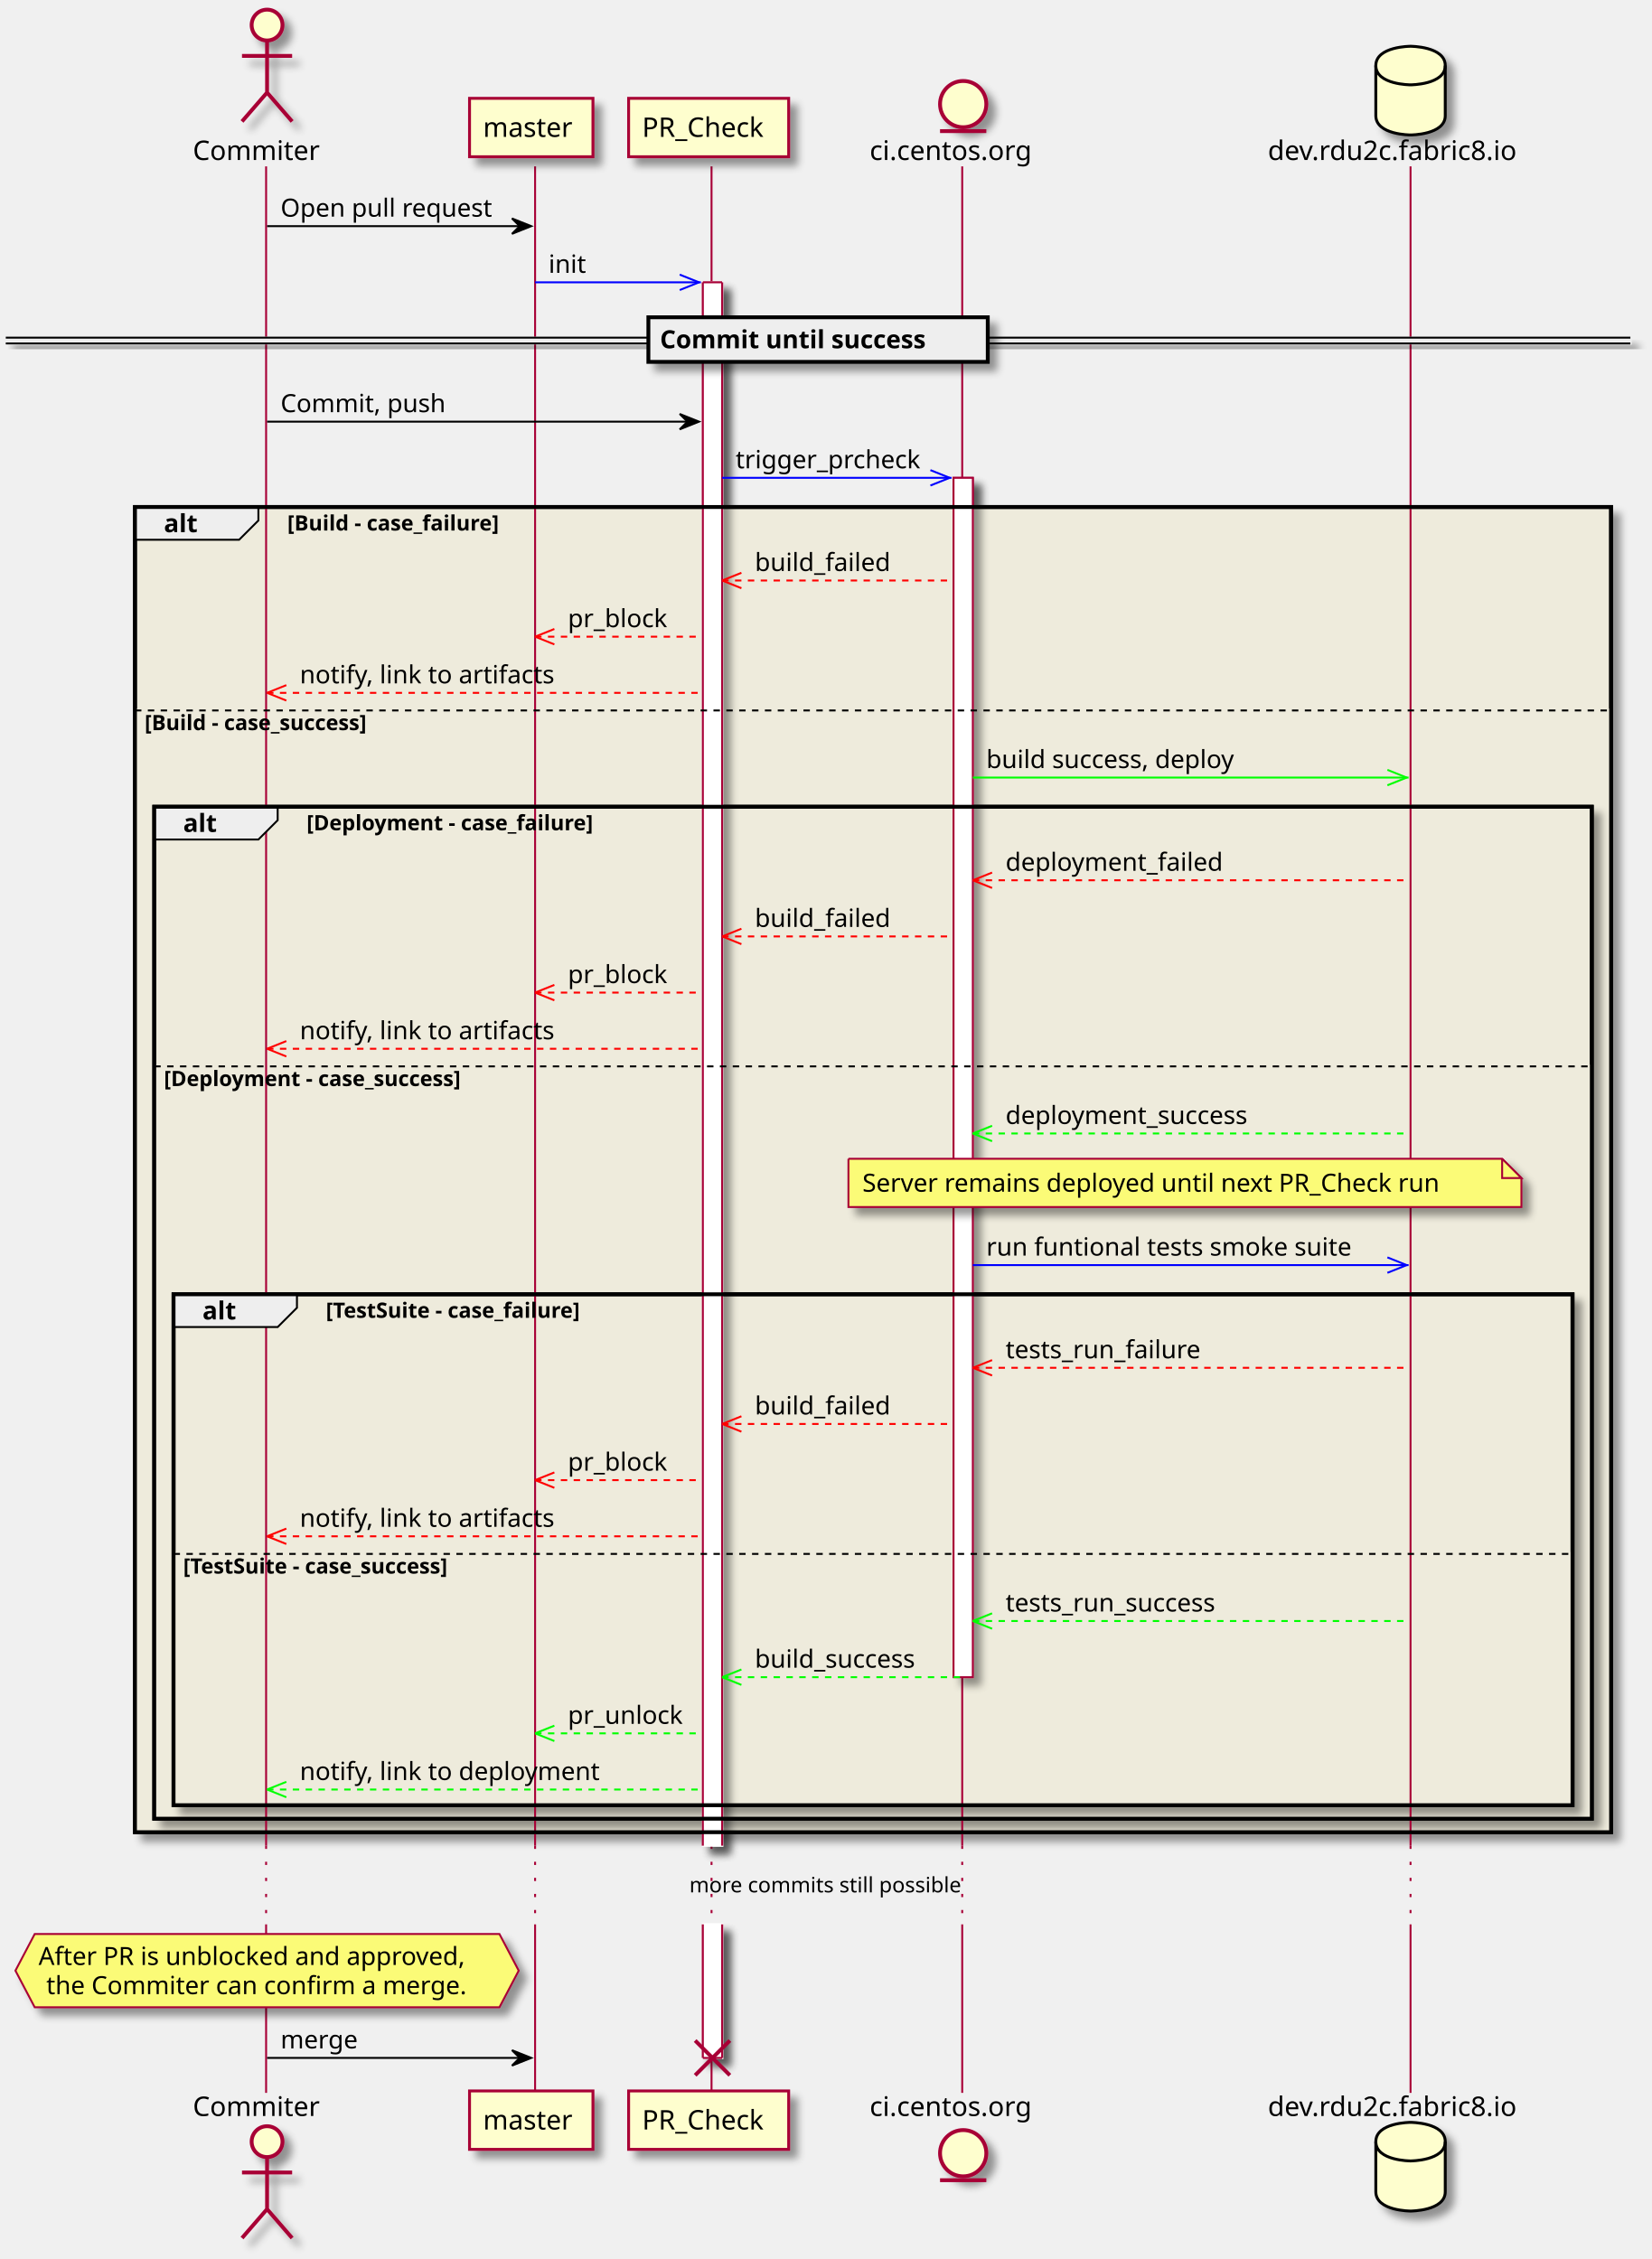
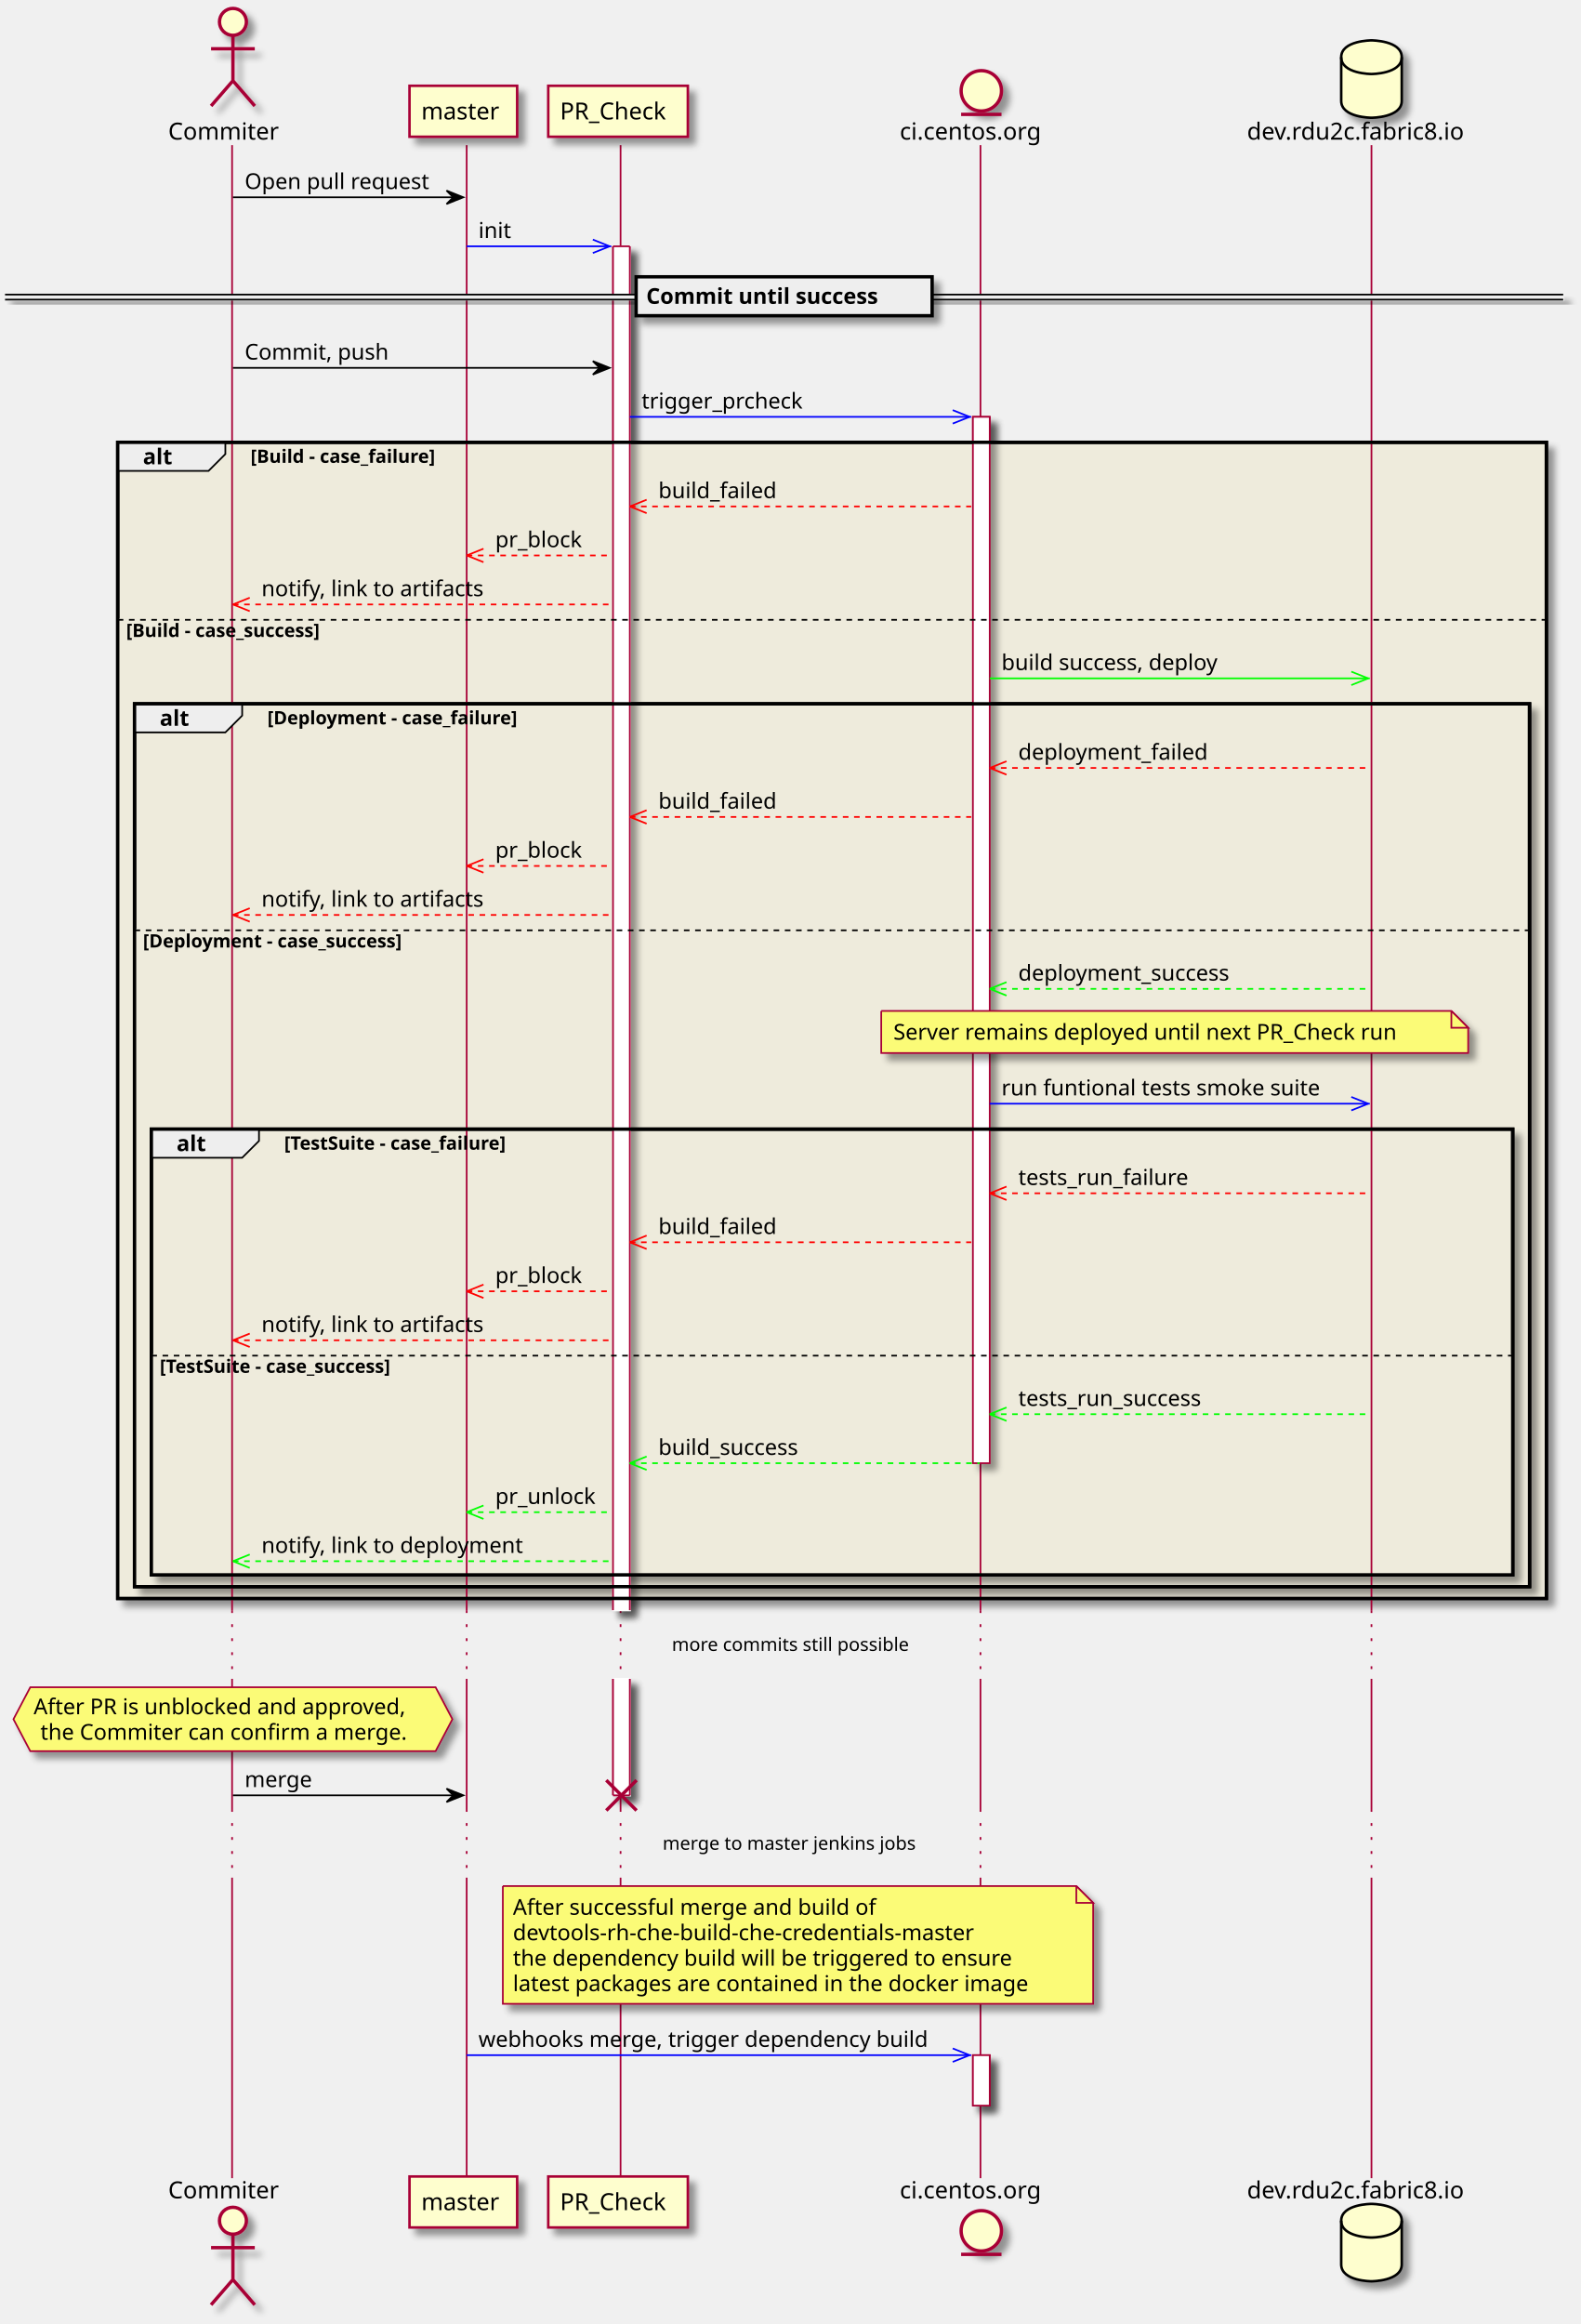
- <svg xmlns="http://www.w3.org/2000/svg" contentScriptType="application/ecmascript" contentStyleType="text/css" height="703.2px" preserveAspectRatio="none" style="width:514px;height:703px;background:#EEEBDC;" version="1.1" viewBox="0 0 514 703" width="514.2px" zoomAndPan="magnify">
+ <svg xmlns="http://www.w3.org/2000/svg" contentScriptType="application/ecmascript" contentStyleType="text/css" height="829.2px" preserveAspectRatio="none" style="width:564px;height:829px;background:#EEEBDC;" version="1.1" viewBox="0 0 564 829" width="564.6px" zoomAndPan="magnify">
  <defs>
-     <filter height="300%" id="f13erapu8psu7x" width="300%" x="-1" y="-1">
+     <filter height="300%" id="fj09nia9ixxdw" width="300%" x="-1" y="-1">
      <feGaussianBlur result="blurOut" stdDeviation="1.2" />
      <feColorMatrix in="blurOut" result="blurOut2" type="matrix" values="0 0 0 0 0 0 0 0 0 0 0 0 0 0 0 0 0 0 .4 0" />
      <feOffset dx="2.4" dy="2.4" in="blurOut2" result="blurOut3" />
      <feBlend in="SourceGraphic" in2="blurOut3" mode="normal" />
    </filter>
  </defs>
  <g>
-     <rect fill="#FFFFFF" filter="url(#f13erapu8psu7x)" height="486.52" style="stroke: #FFFFFF; stroke-width: 0.6;" width="6" x="218.7" y="87.858" />
+     <rect fill="#FFFFFF" filter="url(#fj09nia9ixxdw)" height="486.52" style="stroke: #FFFFFF; stroke-width: 0.6;" width="6" x="218.7" y="87.858" />
    <line style="stroke: #A80036; stroke-width: 0.6;" x1="218.7" x2="218.7" y1="87.858" y2="574.378" />
    <line style="stroke: #A80036; stroke-width: 0.6;" x1="224.7" x2="224.7" y1="87.858" y2="574.378" />
    <line style="stroke: #A80036; stroke-width: 0.6;" x1="218.7" x2="224.7" y1="87.858" y2="87.858" />
-     <rect fill="#FFFFFF" filter="url(#f13erapu8psu7x)" height="41.559" style="stroke: #FFFFFF; stroke-width: 0.6;" width="6" x="218.7" y="598.861" />
+     <rect fill="#FFFFFF" filter="url(#fj09nia9ixxdw)" height="41.559" style="stroke: #FFFFFF; stroke-width: 0.6;" width="6" x="218.7" y="598.861" />
    <line style="stroke: #A80036; stroke-width: 0.6;" x1="218.7" x2="218.7" y1="598.861" y2="640.42" />
    <line style="stroke: #A80036; stroke-width: 0.6;" x1="224.7" x2="224.7" y1="598.861" y2="640.42" />
    <line style="stroke: #A80036; stroke-width: 0.6;" x1="218.7" x2="224.7" y1="640.42" y2="640.42" />
-     <rect fill="#FFFFFF" filter="url(#f13erapu8psu7x)" height="373.242" style="stroke: #A80036; stroke-width: 0.6;" width="6" x="296.7" y="148.697" />
-     <rect fill="#EEEBDC" filter="url(#f13erapu8psu7x)" height="412.402" style="stroke: #000000; stroke-width: 1.2;" width="459.3" x="42" y="157.777" />
-     <rect fill="#EEEBDC" height="349.683" style="stroke: none; stroke-width: 0.6;" width="459.3" x="42" y="220.495" />
-     <rect fill="#EEEBDC" filter="url(#f13erapu8psu7x)" height="314.92" style="stroke: #000000; stroke-width: 1.2;" width="447.3" x="48" y="251.058" />
-     <rect fill="#EEEBDC" height="234.722" style="stroke: none; stroke-width: 0.6;" width="447.3" x="48" y="331.256" />
-     <rect fill="#EEEBDC" filter="url(#f13erapu8psu7x)" height="159" style="stroke: #000000; stroke-width: 1.2;" width="435.3" x="54" y="402.778" />
-     <rect fill="#EEEBDC" height="78.802" style="stroke: none; stroke-width: 0.6;" width="435.3" x="54" y="482.977" />
+     <rect fill="#FFFFFF" filter="url(#fj09nia9ixxdw)" height="373.242" style="stroke: #A80036; stroke-width: 0.6;" width="6" x="347.1" y="148.697" />
+     <rect fill="#FFFFFF" filter="url(#fj09nia9ixxdw)" height="18" style="stroke: #A80036; stroke-width: 0.6;" width="6" x="347.1" y="733.102" />
+     <rect fill="#EEEBDC" filter="url(#fj09nia9ixxdw)" height="412.402" style="stroke: #000000; stroke-width: 1.2;" width="509.7" x="42" y="157.777" />
+     <rect fill="#EEEBDC" height="349.683" style="stroke: none; stroke-width: 0.6;" width="509.7" x="42" y="220.495" />
+     <rect fill="#EEEBDC" filter="url(#fj09nia9ixxdw)" height="314.92" style="stroke: #000000; stroke-width: 1.2;" width="497.7" x="48" y="251.058" />
+     <rect fill="#EEEBDC" height="234.722" style="stroke: none; stroke-width: 0.6;" width="497.7" x="48" y="331.256" />
+     <rect fill="#EEEBDC" filter="url(#fj09nia9ixxdw)" height="159" style="stroke: #000000; stroke-width: 1.2;" width="485.7" x="54" y="402.778" />
+     <rect fill="#EEEBDC" height="78.802" style="stroke: none; stroke-width: 0.6;" width="485.7" x="54" y="482.977" />
    <line style="stroke: #A80036; stroke-width: 0.6;" x1="82.8" x2="82.8" y1="51.778" y2="574.378" />
    <line style="stroke: #A80036; stroke-width: 0.6; stroke-dasharray: 1.0,4.0;" x1="82.8" x2="82.8" y1="574.378" y2="598.861" />
-     <line style="stroke: #A80036; stroke-width: 0.6;" x1="82.8" x2="82.8" y1="598.861" y2="651.3" />
+     <line style="stroke: #A80036; stroke-width: 0.6;" x1="82.8" x2="82.8" y1="598.861" y2="645.3" />
+     <line style="stroke: #A80036; stroke-width: 0.6; stroke-dasharray: 1.0,4.0;" x1="82.8" x2="82.8" y1="645.3" y2="669.783" />
+     <line style="stroke: #A80036; stroke-width: 0.6;" x1="82.8" x2="82.8" y1="669.783" y2="776.981" />
    <line style="stroke: #A80036; stroke-width: 0.6;" x1="166.5" x2="166.5" y1="51.778" y2="574.378" />
    <line style="stroke: #A80036; stroke-width: 0.6; stroke-dasharray: 1.0,4.0;" x1="166.5" x2="166.5" y1="574.378" y2="598.861" />
-     <line style="stroke: #A80036; stroke-width: 0.6;" x1="166.5" x2="166.5" y1="598.861" y2="651.3" />
+     <line style="stroke: #A80036; stroke-width: 0.6;" x1="166.5" x2="166.5" y1="598.861" y2="645.3" />
+     <line style="stroke: #A80036; stroke-width: 0.6; stroke-dasharray: 1.0,4.0;" x1="166.5" x2="166.5" y1="645.3" y2="669.783" />
+     <line style="stroke: #A80036; stroke-width: 0.6;" x1="166.5" x2="166.5" y1="669.783" y2="776.981" />
    <line style="stroke: #A80036; stroke-width: 0.6;" x1="221.4" x2="221.4" y1="51.778" y2="574.378" />
    <line style="stroke: #A80036; stroke-width: 0.6; stroke-dasharray: 1.0,4.0;" x1="221.4" x2="221.4" y1="574.378" y2="598.861" />
-     <line style="stroke: #A80036; stroke-width: 0.6;" x1="221.4" x2="221.4" y1="598.861" y2="651.3" />
-     <line style="stroke: #A80036; stroke-width: 0.6;" x1="299.4" x2="299.4" y1="51.778" y2="574.378" />
-     <line style="stroke: #A80036; stroke-width: 0.6; stroke-dasharray: 1.0,4.0;" x1="299.4" x2="299.4" y1="574.378" y2="598.861" />
-     <line style="stroke: #A80036; stroke-width: 0.6;" x1="299.4" x2="299.4" y1="598.861" y2="651.3" />
-     <line style="stroke: #A80036; stroke-width: 0.6;" x1="438.9" x2="438.9" y1="51.778" y2="574.378" />
-     <line style="stroke: #A80036; stroke-width: 0.6; stroke-dasharray: 1.0,4.0;" x1="438.9" x2="438.9" y1="574.378" y2="598.861" />
-     <line style="stroke: #A80036; stroke-width: 0.6;" x1="438.9" x2="438.9" y1="598.861" y2="651.3" />
+     <line style="stroke: #A80036; stroke-width: 0.6;" x1="221.4" x2="221.4" y1="598.861" y2="645.3" />
+     <line style="stroke: #A80036; stroke-width: 0.6; stroke-dasharray: 1.0,4.0;" x1="221.4" x2="221.4" y1="645.3" y2="669.783" />
+     <line style="stroke: #A80036; stroke-width: 0.6;" x1="221.4" x2="221.4" y1="669.783" y2="776.981" />
+     <line style="stroke: #A80036; stroke-width: 0.6;" x1="349.8" x2="349.8" y1="51.778" y2="574.378" />
+     <line style="stroke: #A80036; stroke-width: 0.6; stroke-dasharray: 1.0,4.0;" x1="349.8" x2="349.8" y1="574.378" y2="598.861" />
+     <line style="stroke: #A80036; stroke-width: 0.6;" x1="349.8" x2="349.8" y1="598.861" y2="645.3" />
+     <line style="stroke: #A80036; stroke-width: 0.6; stroke-dasharray: 1.0,4.0;" x1="349.8" x2="349.8" y1="645.3" y2="669.783" />
+     <line style="stroke: #A80036; stroke-width: 0.6;" x1="349.8" x2="349.8" y1="669.783" y2="776.981" />
+     <line style="stroke: #A80036; stroke-width: 0.6;" x1="489.3" x2="489.3" y1="51.778" y2="574.378" />
+     <line style="stroke: #A80036; stroke-width: 0.6; stroke-dasharray: 1.0,4.0;" x1="489.3" x2="489.3" y1="574.378" y2="598.861" />
+     <line style="stroke: #A80036; stroke-width: 0.6;" x1="489.3" x2="489.3" y1="598.861" y2="645.3" />
+     <line style="stroke: #A80036; stroke-width: 0.6; stroke-dasharray: 1.0,4.0;" x1="489.3" x2="489.3" y1="645.3" y2="669.783" />
+     <line style="stroke: #A80036; stroke-width: 0.6;" x1="489.3" x2="489.3" y1="669.783" y2="776.981" />
    <text fill="#000000" font-family="sans-serif" font-size="8.4" lengthAdjust="spacingAndGlyphs" textLength="42.6" x="60" y="49.797">Commiter</text>
-     <ellipse cx="83.1" cy="7.8" fill="#FEFECE" filter="url(#f13erapu8psu7x)" rx="4.8" ry="4.8" style="stroke: #A80036; stroke-width: 1.2;" />
-     <path d="M83.1,12.6 L83.1,28.8 M75.3,17.4 L90.9,17.4 M83.1,28.8 L75.3,37.8 M83.1,28.8 L90.9,37.8 " fill="none" filter="url(#f13erapu8psu7x)" style="stroke: #A80036; stroke-width: 1.2;" />
-     <text fill="#000000" font-family="sans-serif" font-size="8.4" lengthAdjust="spacingAndGlyphs" textLength="42.6" x="60" y="658.497">Commiter</text>
-     <ellipse cx="83.1" cy="666.478" fill="#FEFECE" filter="url(#f13erapu8psu7x)" rx="4.8" ry="4.8" style="stroke: #A80036; stroke-width: 1.2;" />
-     <path d="M83.1,671.278 L83.1,687.478 M75.3,676.078 L90.9,676.078 M83.1,687.478 L75.3,696.478 M83.1,687.478 L90.9,696.478 " fill="none" filter="url(#f13erapu8psu7x)" style="stroke: #A80036; stroke-width: 1.2;" />
-     <rect fill="#FEFECE" filter="url(#f13erapu8psu7x)" height="18.178" style="stroke: #A80036; stroke-width: 0.9;" width="38.4" x="146.1" y="30.6" />
+     <ellipse cx="83.1" cy="7.8" fill="#FEFECE" filter="url(#fj09nia9ixxdw)" rx="4.8" ry="4.8" style="stroke: #A80036; stroke-width: 1.2;" />
+     <path d="M83.1,12.6 L83.1,28.8 M75.3,17.4 L90.9,17.4 M83.1,28.8 L75.3,37.8 M83.1,28.8 L90.9,37.8 " fill="none" filter="url(#fj09nia9ixxdw)" style="stroke: #A80036; stroke-width: 1.2;" />
+     <text fill="#000000" font-family="sans-serif" font-size="8.4" lengthAdjust="spacingAndGlyphs" textLength="42.6" x="60" y="784.178">Commiter</text>
+     <ellipse cx="83.1" cy="792.159" fill="#FEFECE" filter="url(#fj09nia9ixxdw)" rx="4.8" ry="4.8" style="stroke: #A80036; stroke-width: 1.2;" />
+     <path d="M83.1,796.959 L83.1,813.159 M75.3,801.759 L90.9,801.759 M83.1,813.159 L75.3,822.159 M83.1,813.159 L90.9,822.159 " fill="none" filter="url(#fj09nia9ixxdw)" style="stroke: #A80036; stroke-width: 1.2;" />
+     <rect fill="#FEFECE" filter="url(#fj09nia9ixxdw)" height="18.178" style="stroke: #A80036; stroke-width: 0.9;" width="38.4" x="146.1" y="30.6" />
    <text fill="#000000" font-family="sans-serif" font-size="8.4" lengthAdjust="spacingAndGlyphs" textLength="30" x="150.3" y="42.597">master</text>
-     <rect fill="#FEFECE" filter="url(#f13erapu8psu7x)" height="18.178" style="stroke: #A80036; stroke-width: 0.9;" width="38.4" x="146.1" y="650.7" />
-     <text fill="#000000" font-family="sans-serif" font-size="8.4" lengthAdjust="spacingAndGlyphs" textLength="30" x="150.3" y="662.697">master</text>
-     <rect fill="#FEFECE" filter="url(#f13erapu8psu7x)" height="18.178" style="stroke: #A80036; stroke-width: 0.9;" width="49.8" x="195.6" y="30.6" />
+     <rect fill="#FEFECE" filter="url(#fj09nia9ixxdw)" height="18.178" style="stroke: #A80036; stroke-width: 0.9;" width="38.4" x="146.1" y="776.381" />
+     <text fill="#000000" font-family="sans-serif" font-size="8.4" lengthAdjust="spacingAndGlyphs" textLength="30" x="150.3" y="788.378">master</text>
+     <rect fill="#FEFECE" filter="url(#fj09nia9ixxdw)" height="18.178" style="stroke: #A80036; stroke-width: 0.9;" width="49.8" x="195.6" y="30.6" />
    <text fill="#000000" font-family="sans-serif" font-size="8.4" lengthAdjust="spacingAndGlyphs" textLength="41.4" x="199.8" y="42.597">PR_Check</text>
-     <rect fill="#FEFECE" filter="url(#f13erapu8psu7x)" height="18.178" style="stroke: #A80036; stroke-width: 0.9;" width="49.8" x="195.6" y="650.7" />
-     <text fill="#000000" font-family="sans-serif" font-size="8.4" lengthAdjust="spacingAndGlyphs" textLength="41.4" x="199.8" y="662.697">PR_Check</text>
-     <text fill="#000000" font-family="sans-serif" font-size="8.4" lengthAdjust="spacingAndGlyphs" textLength="54.6" x="270.6" y="49.797">ci.centos.org</text>
-     <ellipse cx="299.7" cy="32.4" fill="#FEFECE" filter="url(#f13erapu8psu7x)" rx="7.2" ry="7.2" style="stroke: #A80036; stroke-width: 1.2;" />
-     <line style="stroke: #A80036; stroke-width: 1.2;" x1="292.5" x2="306.9" y1="40.8" y2="40.8" />
-     <text fill="#000000" font-family="sans-serif" font-size="8.4" lengthAdjust="spacingAndGlyphs" textLength="54.6" x="270.6" y="658.497">ci.centos.org</text>
-     <ellipse cx="299.7" cy="670.078" fill="#FEFECE" filter="url(#f13erapu8psu7x)" rx="7.2" ry="7.2" style="stroke: #A80036; stroke-width: 1.2;" />
-     <line style="stroke: #A80036; stroke-width: 1.2;" x1="292.5" x2="306.9" y1="678.478" y2="678.478" />
-     <text fill="#000000" font-family="sans-serif" font-size="8.4" lengthAdjust="spacingAndGlyphs" textLength="85.2" x="394.5" y="49.797">dev.rdu2c.fabric8.io</text>
-     <path d="M428.1,20.4 C428.1,14.4 438.9,14.4 438.9,14.4 C438.9,14.4 449.7,14.4 449.7,20.4 L449.7,36 C449.7,42 438.9,42 438.9,42 C438.9,42 428.1,42 428.1,36 L428.1,20.4 " fill="#FEFECE" filter="url(#f13erapu8psu7x)" style="stroke: #000000; stroke-width: 0.9;" />
-     <path d="M428.1,20.4 C428.1,26.4 438.9,26.4 438.9,26.4 C438.9,26.4 449.7,26.4 449.7,20.4 " fill="none" style="stroke: #000000; stroke-width: 0.9;" />
-     <text fill="#000000" font-family="sans-serif" font-size="8.4" lengthAdjust="spacingAndGlyphs" textLength="85.2" x="394.5" y="658.497">dev.rdu2c.fabric8.io</text>
-     <path d="M428.1,666.478 C428.1,660.478 438.9,660.478 438.9,660.478 C438.9,660.478 449.7,660.478 449.7,666.478 L449.7,682.078 C449.7,688.078 438.9,688.078 438.9,688.078 C438.9,688.078 428.1,688.078 428.1,682.078 L428.1,666.478 " fill="#FEFECE" filter="url(#f13erapu8psu7x)" style="stroke: #000000; stroke-width: 0.9;" />
-     <path d="M428.1,666.478 C428.1,672.478 438.9,672.478 438.9,672.478 C438.9,672.478 449.7,672.478 449.7,666.478 " fill="none" style="stroke: #000000; stroke-width: 0.9;" />
-     <rect fill="#FFFFFF" filter="url(#f13erapu8psu7x)" height="486.52" style="stroke: #FFFFFF; stroke-width: 0.6;" width="6" x="218.7" y="87.858" />
+     <rect fill="#FEFECE" filter="url(#fj09nia9ixxdw)" height="18.178" style="stroke: #A80036; stroke-width: 0.9;" width="49.8" x="195.6" y="776.381" />
+     <text fill="#000000" font-family="sans-serif" font-size="8.4" lengthAdjust="spacingAndGlyphs" textLength="41.4" x="199.8" y="788.378">PR_Check</text>
+     <text fill="#000000" font-family="sans-serif" font-size="8.4" lengthAdjust="spacingAndGlyphs" textLength="54.6" x="321" y="49.797">ci.centos.org</text>
+     <ellipse cx="350.1" cy="32.4" fill="#FEFECE" filter="url(#fj09nia9ixxdw)" rx="7.2" ry="7.2" style="stroke: #A80036; stroke-width: 1.2;" />
+     <line style="stroke: #A80036; stroke-width: 1.2;" x1="342.9" x2="357.3" y1="40.8" y2="40.8" />
+     <text fill="#000000" font-family="sans-serif" font-size="8.4" lengthAdjust="spacingAndGlyphs" textLength="54.6" x="321" y="784.178">ci.centos.org</text>
+     <ellipse cx="350.1" cy="795.759" fill="#FEFECE" filter="url(#fj09nia9ixxdw)" rx="7.2" ry="7.2" style="stroke: #A80036; stroke-width: 1.2;" />
+     <line style="stroke: #A80036; stroke-width: 1.2;" x1="342.9" x2="357.3" y1="804.159" y2="804.159" />
+     <text fill="#000000" font-family="sans-serif" font-size="8.4" lengthAdjust="spacingAndGlyphs" textLength="85.2" x="444.9" y="49.797">dev.rdu2c.fabric8.io</text>
+     <path d="M478.5,20.4 C478.5,14.4 489.3,14.4 489.3,14.4 C489.3,14.4 500.1,14.4 500.1,20.4 L500.1,36 C500.1,42 489.3,42 489.3,42 C489.3,42 478.5,42 478.5,36 L478.5,20.4 " fill="#FEFECE" filter="url(#fj09nia9ixxdw)" style="stroke: #000000; stroke-width: 0.9;" />
+     <path d="M478.5,20.4 C478.5,26.4 489.3,26.4 489.3,26.4 C489.3,26.4 500.1,26.4 500.1,20.4 " fill="none" style="stroke: #000000; stroke-width: 0.9;" />
+     <text fill="#000000" font-family="sans-serif" font-size="8.4" lengthAdjust="spacingAndGlyphs" textLength="85.2" x="444.9" y="784.178">dev.rdu2c.fabric8.io</text>
+     <path d="M478.5,792.159 C478.5,786.159 489.3,786.159 489.3,786.159 C489.3,786.159 500.1,786.159 500.1,792.159 L500.1,807.759 C500.1,813.759 489.3,813.759 489.3,813.759 C489.3,813.759 478.5,813.759 478.5,807.759 L478.5,792.159 " fill="#FEFECE" filter="url(#fj09nia9ixxdw)" style="stroke: #000000; stroke-width: 0.9;" />
+     <path d="M478.5,792.159 C478.5,798.159 489.3,798.159 489.3,798.159 C489.3,798.159 500.1,798.159 500.1,792.159 " fill="none" style="stroke: #000000; stroke-width: 0.9;" />
+     <rect fill="#FFFFFF" filter="url(#fj09nia9ixxdw)" height="486.52" style="stroke: #FFFFFF; stroke-width: 0.6;" width="6" x="218.7" y="87.858" />
    <line style="stroke: #A80036; stroke-width: 0.6;" x1="218.7" x2="218.7" y1="87.858" y2="574.378" />
    <line style="stroke: #A80036; stroke-width: 0.6;" x1="224.7" x2="224.7" y1="87.858" y2="574.378" />
    <line style="stroke: #A80036; stroke-width: 0.6;" x1="218.7" x2="224.7" y1="87.858" y2="87.858" />
-     <rect fill="#FFFFFF" filter="url(#f13erapu8psu7x)" height="41.559" style="stroke: #FFFFFF; stroke-width: 0.6;" width="6" x="218.7" y="598.861" />
+     <rect fill="#FFFFFF" filter="url(#fj09nia9ixxdw)" height="41.559" style="stroke: #FFFFFF; stroke-width: 0.6;" width="6" x="218.7" y="598.861" />
    <line style="stroke: #A80036; stroke-width: 0.6;" x1="218.7" x2="218.7" y1="598.861" y2="640.42" />
    <line style="stroke: #A80036; stroke-width: 0.6;" x1="224.7" x2="224.7" y1="598.861" y2="640.42" />
    <line style="stroke: #A80036; stroke-width: 0.6;" x1="218.7" x2="224.7" y1="640.42" y2="640.42" />
-     <rect fill="#FFFFFF" filter="url(#f13erapu8psu7x)" height="373.242" style="stroke: #A80036; stroke-width: 0.6;" width="6" x="296.7" y="148.697" />
+     <rect fill="#FFFFFF" filter="url(#fj09nia9ixxdw)" height="373.242" style="stroke: #A80036; stroke-width: 0.6;" width="6" x="347.1" y="148.697" />
+     <rect fill="#FFFFFF" filter="url(#fj09nia9ixxdw)" height="18" style="stroke: #A80036; stroke-width: 0.6;" width="6" x="347.1" y="733.102" />
    <polygon fill="#000000" points="159.3,67.978,165.3,70.378,159.3,72.778,161.7,70.378" style="stroke: #000000; stroke-width: 0.6;" />
    <line style="stroke: #000000; stroke-width: 0.6;" x1="83.1" x2="162.9" y1="70.378" y2="70.378" />
    <text fill="#000000" font-family="sans-serif" font-size="7.8" lengthAdjust="spacingAndGlyphs" textLength="69" x="87.3" y="67.418">Open pull request</text>
    <line style="stroke: #0000FF; stroke-width: 0.6;" x1="217.5" x2="211.5" y1="87.858" y2="85.458" />
    <line style="stroke: #0000FF; stroke-width: 0.6;" x1="217.5" x2="211.5" y1="87.858" y2="90.258" />
    <line style="stroke: #0000FF; stroke-width: 0.6;" x1="166.5" x2="218.1" y1="87.858" y2="87.858" />
    <text fill="#000000" font-family="sans-serif" font-size="7.8" lengthAdjust="spacingAndGlyphs" textLength="12.6" x="170.7" y="84.898">init</text>
-     <rect fill="#EEEEEE" filter="url(#f13erapu8psu7x)" height="1.8" style="stroke: #EEEEEE; stroke-width: 0.6;" width="505.5" x="1.8" y="105.077" />
-     <line style="stroke: #000000; stroke-width: 0.6;" x1="1.8" x2="507.3" y1="105.077" y2="105.077" />
-     <line style="stroke: #000000; stroke-width: 0.6;" x1="1.8" x2="507.3" y1="106.877" y2="106.877" />
-     <rect fill="#EEEEEE" filter="url(#f13erapu8psu7x)" height="13.88" style="stroke: #000000; stroke-width: 1.2;" width="105.6" x="201.75" y="98.737" />
-     <text fill="#000000" font-family="sans-serif" font-size="7.8" font-weight="bold" lengthAdjust="spacingAndGlyphs" textLength="94.2" x="205.35" y="108.378">Commit until success</text>
+     <rect fill="#EEEEEE" filter="url(#fj09nia9ixxdw)" height="1.8" style="stroke: #EEEEEE; stroke-width: 0.6;" width="555.9" x="1.8" y="105.077" />
+     <line style="stroke: #000000; stroke-width: 0.6;" x1="1.8" x2="557.7" y1="105.077" y2="105.077" />
+     <line style="stroke: #000000; stroke-width: 0.6;" x1="1.8" x2="557.7" y1="106.877" y2="106.877" />
+     <rect fill="#EEEEEE" filter="url(#fj09nia9ixxdw)" height="13.88" style="stroke: #000000; stroke-width: 1.2;" width="105.6" x="226.95" y="98.737" />
+     <text fill="#000000" font-family="sans-serif" font-size="7.8" font-weight="bold" lengthAdjust="spacingAndGlyphs" textLength="94.2" x="230.55" y="108.378">Commit until success</text>
    <polygon fill="#000000" points="211.5,128.817,217.5,131.217,211.5,133.617,213.9,131.217" style="stroke: #000000; stroke-width: 0.6;" />
    <line style="stroke: #000000; stroke-width: 0.6;" x1="83.1" x2="215.1" y1="131.217" y2="131.217" />
    <text fill="#000000" font-family="sans-serif" font-size="7.8" lengthAdjust="spacingAndGlyphs" textLength="54.6" x="87.3" y="128.257">Commit, push</text>
-     <line style="stroke: #0000FF; stroke-width: 0.6;" x1="295.5" x2="289.5" y1="148.697" y2="146.297" />
-     <line style="stroke: #0000FF; stroke-width: 0.6;" x1="295.5" x2="289.5" y1="148.697" y2="151.097" />
-     <line style="stroke: #0000FF; stroke-width: 0.6;" x1="224.7" x2="296.1" y1="148.697" y2="148.697" />
+     <line style="stroke: #0000FF; stroke-width: 0.6;" x1="345.9" x2="339.9" y1="148.697" y2="146.297" />
+     <line style="stroke: #0000FF; stroke-width: 0.6;" x1="345.9" x2="339.9" y1="148.697" y2="151.097" />
+     <line style="stroke: #0000FF; stroke-width: 0.6;" x1="224.7" x2="346.5" y1="148.697" y2="148.697" />
    <text fill="#000000" font-family="sans-serif" font-size="7.8" lengthAdjust="spacingAndGlyphs" textLength="60.6" x="228.9" y="145.737">trigger_prcheck</text>
    <path d="M42,157.777 L80.4,157.777 L80.4,161.977 L74.4,167.977 L42,167.977 L42,157.777 " fill="#EEEEEE" style="stroke: #000000; stroke-width: 0.6;" />
-     <rect fill="none" height="412.402" style="stroke: #000000; stroke-width: 1.2;" width="459.3" x="42" y="157.777" />
+     <rect fill="none" height="412.402" style="stroke: #000000; stroke-width: 1.2;" width="509.7" x="42" y="157.777" />
    <text fill="#000000" font-family="sans-serif" font-size="7.8" font-weight="bold" lengthAdjust="spacingAndGlyphs" textLength="11.4" x="51" y="165.617">alt</text>
    <text fill="#000000" font-family="sans-serif" font-size="6.6" font-weight="bold" lengthAdjust="spacingAndGlyphs" textLength="77.4" x="89.4" y="165.103">[Build - case_failure]</text>
    <line style="stroke: #FF0000; stroke-width: 0.6;" x1="224.7" x2="230.7" y1="180.656" y2="178.256" />
    <line style="stroke: #FF0000; stroke-width: 0.6;" x1="224.7" x2="230.7" y1="180.656" y2="183.056" />
-     <line style="stroke: #FF0000; stroke-width: 0.6; stroke-dasharray: 2.0,2.0;" x1="224.7" x2="296.1" y1="180.656" y2="180.656" />
+     <line style="stroke: #FF0000; stroke-width: 0.6; stroke-dasharray: 2.0,2.0;" x1="224.7" x2="346.5" y1="180.656" y2="180.656" />
    <text fill="#000000" font-family="sans-serif" font-size="7.8" lengthAdjust="spacingAndGlyphs" textLength="45.6" x="234.9" y="177.696">build_failed</text>
    <line style="stroke: #FF0000; stroke-width: 0.6;" x1="166.5" x2="172.5" y1="198.136" y2="195.736" />
    <line style="stroke: #FF0000; stroke-width: 0.6;" x1="166.5" x2="172.5" y1="198.136" y2="200.536" />
    <line style="stroke: #FF0000; stroke-width: 0.6; stroke-dasharray: 2.0,2.0;" x1="166.5" x2="218.1" y1="198.136" y2="198.136" />
    <text fill="#000000" font-family="sans-serif" font-size="7.8" lengthAdjust="spacingAndGlyphs" textLength="33" x="176.7" y="195.176">pr_block</text>
    <line style="stroke: #FF0000; stroke-width: 0.6;" x1="83.1" x2="89.1" y1="215.616" y2="213.216" />
    <line style="stroke: #FF0000; stroke-width: 0.6;" x1="83.1" x2="89.1" y1="215.616" y2="218.016" />
    <line style="stroke: #FF0000; stroke-width: 0.6; stroke-dasharray: 2.0,2.0;" x1="83.1" x2="218.1" y1="215.616" y2="215.616" />
    <text fill="#000000" font-family="sans-serif" font-size="7.8" lengthAdjust="spacingAndGlyphs" textLength="87" x="93.3" y="212.656">notify, link to artifacts</text>
-     <line style="stroke: #000000; stroke-width: 0.6; stroke-dasharray: 2.0,2.0;" x1="42" x2="501.3" y1="221.095" y2="221.095" />
+     <line style="stroke: #000000; stroke-width: 0.6; stroke-dasharray: 2.0,2.0;" x1="42" x2="551.7" y1="221.095" y2="221.095" />
    <text fill="#000000" font-family="sans-serif" font-size="6.6" font-weight="bold" lengthAdjust="spacingAndGlyphs" textLength="83.4" x="45" y="227.222">[Build - case_success]</text>
-     <line style="stroke: #00FF00; stroke-width: 0.6;" x1="437.7" x2="431.7" y1="241.978" y2="239.578" />
-     <line style="stroke: #00FF00; stroke-width: 0.6;" x1="437.7" x2="431.7" y1="241.978" y2="244.378" />
-     <line style="stroke: #00FF00; stroke-width: 0.6;" x1="302.7" x2="438.3" y1="241.978" y2="241.978" />
-     <text fill="#000000" font-family="sans-serif" font-size="7.8" lengthAdjust="spacingAndGlyphs" textLength="83.4" x="306.9" y="239.018">build success, deploy</text>
+     <line style="stroke: #00FF00; stroke-width: 0.6;" x1="488.1" x2="482.1" y1="241.978" y2="239.578" />
+     <line style="stroke: #00FF00; stroke-width: 0.6;" x1="488.1" x2="482.1" y1="241.978" y2="244.378" />
+     <line style="stroke: #00FF00; stroke-width: 0.6;" x1="353.1" x2="488.7" y1="241.978" y2="241.978" />
+     <text fill="#000000" font-family="sans-serif" font-size="7.8" lengthAdjust="spacingAndGlyphs" textLength="83.4" x="357.3" y="239.018">build success, deploy</text>
    <path d="M48,251.058 L86.4,251.058 L86.4,255.258 L80.4,261.258 L48,261.258 L48,251.058 " fill="#EEEEEE" style="stroke: #000000; stroke-width: 0.6;" />
-     <rect fill="none" height="314.92" style="stroke: #000000; stroke-width: 1.2;" width="447.3" x="48" y="251.058" />
+     <rect fill="none" height="314.92" style="stroke: #000000; stroke-width: 1.2;" width="497.7" x="48" y="251.058" />
    <text fill="#000000" font-family="sans-serif" font-size="7.8" font-weight="bold" lengthAdjust="spacingAndGlyphs" textLength="11.4" x="57" y="258.898">alt</text>
    <text fill="#000000" font-family="sans-serif" font-size="6.6" font-weight="bold" lengthAdjust="spacingAndGlyphs" textLength="102.6" x="95.4" y="258.384">[Deployment - case_failure]</text>
-     <line style="stroke: #FF0000; stroke-width: 0.6;" x1="302.7" x2="308.7" y1="273.938" y2="271.538" />
-     <line style="stroke: #FF0000; stroke-width: 0.6;" x1="302.7" x2="308.7" y1="273.938" y2="276.337" />
-     <line style="stroke: #FF0000; stroke-width: 0.6; stroke-dasharray: 2.0,2.0;" x1="302.7" x2="438.3" y1="273.938" y2="273.938" />
-     <text fill="#000000" font-family="sans-serif" font-size="7.8" lengthAdjust="spacingAndGlyphs" textLength="73.2" x="312.9" y="270.978">deployment_failed</text>
+     <line style="stroke: #FF0000; stroke-width: 0.6;" x1="353.1" x2="359.1" y1="273.938" y2="271.538" />
+     <line style="stroke: #FF0000; stroke-width: 0.6;" x1="353.1" x2="359.1" y1="273.938" y2="276.337" />
+     <line style="stroke: #FF0000; stroke-width: 0.6; stroke-dasharray: 2.0,2.0;" x1="353.1" x2="488.7" y1="273.938" y2="273.938" />
+     <text fill="#000000" font-family="sans-serif" font-size="7.8" lengthAdjust="spacingAndGlyphs" textLength="73.2" x="363.3" y="270.978">deployment_failed</text>
    <line style="stroke: #FF0000; stroke-width: 0.6;" x1="224.7" x2="230.7" y1="291.417" y2="289.017" />
    <line style="stroke: #FF0000; stroke-width: 0.6;" x1="224.7" x2="230.7" y1="291.417" y2="293.817" />
-     <line style="stroke: #FF0000; stroke-width: 0.6; stroke-dasharray: 2.0,2.0;" x1="224.7" x2="296.1" y1="291.417" y2="291.417" />
+     <line style="stroke: #FF0000; stroke-width: 0.6; stroke-dasharray: 2.0,2.0;" x1="224.7" x2="346.5" y1="291.417" y2="291.417" />
    <text fill="#000000" font-family="sans-serif" font-size="7.8" lengthAdjust="spacingAndGlyphs" textLength="45.6" x="234.9" y="288.457">build_failed</text>
    <line style="stroke: #FF0000; stroke-width: 0.6;" x1="166.5" x2="172.5" y1="308.897" y2="306.497" />
    <line style="stroke: #FF0000; stroke-width: 0.6;" x1="166.5" x2="172.5" y1="308.897" y2="311.297" />
    <line style="stroke: #FF0000; stroke-width: 0.6; stroke-dasharray: 2.0,2.0;" x1="166.5" x2="218.1" y1="308.897" y2="308.897" />
    <text fill="#000000" font-family="sans-serif" font-size="7.8" lengthAdjust="spacingAndGlyphs" textLength="33" x="176.7" y="305.937">pr_block</text>
    <line style="stroke: #FF0000; stroke-width: 0.6;" x1="83.1" x2="89.1" y1="326.377" y2="323.977" />
    <line style="stroke: #FF0000; stroke-width: 0.6;" x1="83.1" x2="89.1" y1="326.377" y2="328.777" />
    <line style="stroke: #FF0000; stroke-width: 0.6; stroke-dasharray: 2.0,2.0;" x1="83.1" x2="218.1" y1="326.377" y2="326.377" />
    <text fill="#000000" font-family="sans-serif" font-size="7.8" lengthAdjust="spacingAndGlyphs" textLength="87" x="93.3" y="323.417">notify, link to artifacts</text>
-     <line style="stroke: #000000; stroke-width: 0.6; stroke-dasharray: 2.0,2.0;" x1="48" x2="495.3" y1="331.856" y2="331.856" />
+     <line style="stroke: #000000; stroke-width: 0.6; stroke-dasharray: 2.0,2.0;" x1="48" x2="545.7" y1="331.856" y2="331.856" />
    <text fill="#000000" font-family="sans-serif" font-size="6.6" font-weight="bold" lengthAdjust="spacingAndGlyphs" textLength="108.6" x="51" y="337.983">[Deployment - case_success]</text>
-     <line style="stroke: #00FF00; stroke-width: 0.6;" x1="302.7" x2="308.7" y1="352.739" y2="350.339" />
-     <line style="stroke: #00FF00; stroke-width: 0.6;" x1="302.7" x2="308.7" y1="352.739" y2="355.139" />
-     <line style="stroke: #00FF00; stroke-width: 0.6; stroke-dasharray: 2.0,2.0;" x1="302.7" x2="438.3" y1="352.739" y2="352.739" />
-     <text fill="#000000" font-family="sans-serif" font-size="7.8" lengthAdjust="spacingAndGlyphs" textLength="81.6" x="312.9" y="349.779">deployment_success</text>
-     <path d="M264,360.619 L264,375.619 L473.4,375.619 L473.4,366.619 L467.4,360.619 L264,360.619 " fill="#FBFB77" filter="url(#f13erapu8psu7x)" style="stroke: #A80036; stroke-width: 0.6;" />
-     <path d="M467.4,360.619 L467.4,366.619 L473.4,366.619 L467.4,360.619 " fill="#FBFB77" style="stroke: #A80036; stroke-width: 0.6;" />
-     <text fill="#000000" font-family="sans-serif" font-size="7.8" lengthAdjust="spacingAndGlyphs" textLength="193.2" x="268.35" y="370.859">Server remains deployed until next PR_Check run</text>
-     <line style="stroke: #0000FF; stroke-width: 0.6;" x1="437.7" x2="431.7" y1="393.699" y2="391.298" />
-     <line style="stroke: #0000FF; stroke-width: 0.6;" x1="437.7" x2="431.7" y1="393.699" y2="396.099" />
-     <line style="stroke: #0000FF; stroke-width: 0.6;" x1="302.7" x2="438.3" y1="393.699" y2="393.699" />
-     <text fill="#000000" font-family="sans-serif" font-size="7.8" lengthAdjust="spacingAndGlyphs" textLength="121.8" x="306.9" y="390.739">run funtional tests smoke suite</text>
+     <line style="stroke: #00FF00; stroke-width: 0.6;" x1="353.1" x2="359.1" y1="352.739" y2="350.339" />
+     <line style="stroke: #00FF00; stroke-width: 0.6;" x1="353.1" x2="359.1" y1="352.739" y2="355.139" />
+     <line style="stroke: #00FF00; stroke-width: 0.6; stroke-dasharray: 2.0,2.0;" x1="353.1" x2="488.7" y1="352.739" y2="352.739" />
+     <text fill="#000000" font-family="sans-serif" font-size="7.8" lengthAdjust="spacingAndGlyphs" textLength="81.6" x="363.3" y="349.779">deployment_success</text>
+     <path d="M314.4,360.619 L314.4,375.619 L523.8,375.619 L523.8,366.619 L517.8,360.619 L314.4,360.619 " fill="#FBFB77" filter="url(#fj09nia9ixxdw)" style="stroke: #A80036; stroke-width: 0.6;" />
+     <path d="M517.8,360.619 L517.8,366.619 L523.8,366.619 L517.8,360.619 " fill="#FBFB77" style="stroke: #A80036; stroke-width: 0.6;" />
+     <text fill="#000000" font-family="sans-serif" font-size="7.8" lengthAdjust="spacingAndGlyphs" textLength="193.2" x="318.75" y="370.859">Server remains deployed until next PR_Check run</text>
+     <line style="stroke: #0000FF; stroke-width: 0.6;" x1="488.1" x2="482.1" y1="393.699" y2="391.298" />
+     <line style="stroke: #0000FF; stroke-width: 0.6;" x1="488.1" x2="482.1" y1="393.699" y2="396.099" />
+     <line style="stroke: #0000FF; stroke-width: 0.6;" x1="353.1" x2="488.7" y1="393.699" y2="393.699" />
+     <text fill="#000000" font-family="sans-serif" font-size="7.8" lengthAdjust="spacingAndGlyphs" textLength="121.8" x="357.3" y="390.739">run funtional tests smoke suite</text>
    <path d="M54,402.778 L92.4,402.778 L92.4,406.978 L86.4,412.978 L54,412.978 L54,402.778 " fill="#EEEEEE" style="stroke: #000000; stroke-width: 0.6;" />
-     <rect fill="none" height="159" style="stroke: #000000; stroke-width: 1.2;" width="435.3" x="54" y="402.778" />
+     <rect fill="none" height="159" style="stroke: #000000; stroke-width: 1.2;" width="485.7" x="54" y="402.778" />
    <text fill="#000000" font-family="sans-serif" font-size="7.8" font-weight="bold" lengthAdjust="spacingAndGlyphs" textLength="11.4" x="63" y="410.618">alt</text>
    <text fill="#000000" font-family="sans-serif" font-size="6.6" font-weight="bold" lengthAdjust="spacingAndGlyphs" textLength="93.6" x="101.4" y="410.104">[TestSuite - case_failure]</text>
-     <line style="stroke: #FF0000; stroke-width: 0.6;" x1="302.7" x2="308.7" y1="425.658" y2="423.258" />
-     <line style="stroke: #FF0000; stroke-width: 0.6;" x1="302.7" x2="308.7" y1="425.658" y2="428.058" />
-     <line style="stroke: #FF0000; stroke-width: 0.6; stroke-dasharray: 2.0,2.0;" x1="302.7" x2="438.3" y1="425.658" y2="425.658" />
-     <text fill="#000000" font-family="sans-serif" font-size="7.8" lengthAdjust="spacingAndGlyphs" textLength="65.4" x="312.9" y="422.698">tests_run_failure</text>
+     <line style="stroke: #FF0000; stroke-width: 0.6;" x1="353.1" x2="359.1" y1="425.658" y2="423.258" />
+     <line style="stroke: #FF0000; stroke-width: 0.6;" x1="353.1" x2="359.1" y1="425.658" y2="428.058" />
+     <line style="stroke: #FF0000; stroke-width: 0.6; stroke-dasharray: 2.0,2.0;" x1="353.1" x2="488.7" y1="425.658" y2="425.658" />
+     <text fill="#000000" font-family="sans-serif" font-size="7.8" lengthAdjust="spacingAndGlyphs" textLength="65.4" x="363.3" y="422.698">tests_run_failure</text>
    <line style="stroke: #FF0000; stroke-width: 0.6;" x1="224.7" x2="230.7" y1="443.137" y2="440.738" />
    <line style="stroke: #FF0000; stroke-width: 0.6;" x1="224.7" x2="230.7" y1="443.137" y2="445.538" />
-     <line style="stroke: #FF0000; stroke-width: 0.6; stroke-dasharray: 2.0,2.0;" x1="224.7" x2="296.1" y1="443.137" y2="443.137" />
+     <line style="stroke: #FF0000; stroke-width: 0.6; stroke-dasharray: 2.0,2.0;" x1="224.7" x2="346.5" y1="443.137" y2="443.137" />
    <text fill="#000000" font-family="sans-serif" font-size="7.8" lengthAdjust="spacingAndGlyphs" textLength="45.6" x="234.9" y="440.178">build_failed</text>
    <line style="stroke: #FF0000; stroke-width: 0.6;" x1="166.5" x2="172.5" y1="460.617" y2="458.217" />
    <line style="stroke: #FF0000; stroke-width: 0.6;" x1="166.5" x2="172.5" y1="460.617" y2="463.017" />
    <line style="stroke: #FF0000; stroke-width: 0.6; stroke-dasharray: 2.0,2.0;" x1="166.5" x2="218.1" y1="460.617" y2="460.617" />
    <text fill="#000000" font-family="sans-serif" font-size="7.8" lengthAdjust="spacingAndGlyphs" textLength="33" x="176.7" y="457.657">pr_block</text>
    <line style="stroke: #FF0000; stroke-width: 0.6;" x1="83.1" x2="89.1" y1="478.097" y2="475.697" />
    <line style="stroke: #FF0000; stroke-width: 0.6;" x1="83.1" x2="89.1" y1="478.097" y2="480.497" />
    <line style="stroke: #FF0000; stroke-width: 0.6; stroke-dasharray: 2.0,2.0;" x1="83.1" x2="218.1" y1="478.097" y2="478.097" />
    <text fill="#000000" font-family="sans-serif" font-size="7.8" lengthAdjust="spacingAndGlyphs" textLength="87" x="93.3" y="475.137">notify, link to artifacts</text>
-     <line style="stroke: #000000; stroke-width: 0.6; stroke-dasharray: 2.0,2.0;" x1="54" x2="489.3" y1="483.577" y2="483.577" />
+     <line style="stroke: #000000; stroke-width: 0.6; stroke-dasharray: 2.0,2.0;" x1="54" x2="539.7" y1="483.577" y2="483.577" />
    <text fill="#000000" font-family="sans-serif" font-size="6.6" font-weight="bold" lengthAdjust="spacingAndGlyphs" textLength="99.6" x="57" y="489.703">[TestSuite - case_success]</text>
-     <line style="stroke: #00FF00; stroke-width: 0.6;" x1="302.7" x2="308.7" y1="504.459" y2="502.059" />
-     <line style="stroke: #00FF00; stroke-width: 0.6;" x1="302.7" x2="308.7" y1="504.459" y2="506.859" />
-     <line style="stroke: #00FF00; stroke-width: 0.6; stroke-dasharray: 2.0,2.0;" x1="302.7" x2="438.3" y1="504.459" y2="504.459" />
-     <text fill="#000000" font-family="sans-serif" font-size="7.8" lengthAdjust="spacingAndGlyphs" textLength="70.8" x="312.9" y="501.5">tests_run_success</text>
+     <line style="stroke: #00FF00; stroke-width: 0.6;" x1="353.1" x2="359.1" y1="504.459" y2="502.059" />
+     <line style="stroke: #00FF00; stroke-width: 0.6;" x1="353.1" x2="359.1" y1="504.459" y2="506.859" />
+     <line style="stroke: #00FF00; stroke-width: 0.6; stroke-dasharray: 2.0,2.0;" x1="353.1" x2="488.7" y1="504.459" y2="504.459" />
+     <text fill="#000000" font-family="sans-serif" font-size="7.8" lengthAdjust="spacingAndGlyphs" textLength="70.8" x="363.3" y="501.5">tests_run_success</text>
    <line style="stroke: #00FF00; stroke-width: 0.6;" x1="224.7" x2="230.7" y1="521.939" y2="519.539" />
    <line style="stroke: #00FF00; stroke-width: 0.6;" x1="224.7" x2="230.7" y1="521.939" y2="524.339" />
-     <line style="stroke: #00FF00; stroke-width: 0.6; stroke-dasharray: 2.0,2.0;" x1="224.7" x2="299.1" y1="521.939" y2="521.939" />
+     <line style="stroke: #00FF00; stroke-width: 0.6; stroke-dasharray: 2.0,2.0;" x1="224.7" x2="349.5" y1="521.939" y2="521.939" />
    <text fill="#000000" font-family="sans-serif" font-size="7.8" lengthAdjust="spacingAndGlyphs" textLength="54" x="234.9" y="518.979">build_success</text>
    <line style="stroke: #00FF00; stroke-width: 0.6;" x1="166.5" x2="172.5" y1="539.419" y2="537.019" />
    <line style="stroke: #00FF00; stroke-width: 0.6;" x1="166.5" x2="172.5" y1="539.419" y2="541.819" />
    <line style="stroke: #00FF00; stroke-width: 0.6; stroke-dasharray: 2.0,2.0;" x1="166.5" x2="218.1" y1="539.419" y2="539.419" />
    <text fill="#000000" font-family="sans-serif" font-size="7.8" lengthAdjust="spacingAndGlyphs" textLength="37.8" x="176.7" y="536.459">pr_unlock</text>
    <line style="stroke: #00FF00; stroke-width: 0.6;" x1="83.1" x2="89.1" y1="556.899" y2="554.499" />
    <line style="stroke: #00FF00; stroke-width: 0.6;" x1="83.1" x2="89.1" y1="556.899" y2="559.298" />
    <line style="stroke: #00FF00; stroke-width: 0.6; stroke-dasharray: 2.0,2.0;" x1="83.1" x2="218.1" y1="556.899" y2="556.899" />
    <text fill="#000000" font-family="sans-serif" font-size="7.8" lengthAdjust="spacingAndGlyphs" textLength="101.4" x="93.3" y="553.939">notify, link to deployment</text>
-     <text fill="#000000" font-family="sans-serif" font-size="6.6" lengthAdjust="spacingAndGlyphs" textLength="93" x="214.5" y="588.904">more commits still possible</text>
-     <polygon fill="#FBFB77" filter="url(#f13erapu8psu7x)" points="10.8,601.861,155.4,601.861,161.4,613.261,155.4,624.661,10.8,624.661,4.8,613.261,10.8,601.861" style="stroke: #A80036; stroke-width: 0.6;" />
+     <text fill="#000000" font-family="sans-serif" font-size="6.6" lengthAdjust="spacingAndGlyphs" textLength="93" x="239.7" y="588.904">more commits still possible</text>
+     <polygon fill="#FBFB77" filter="url(#fj09nia9ixxdw)" points="10.8,601.861,155.4,601.861,161.4,613.261,155.4,624.661,10.8,624.661,4.8,613.261,10.8,601.861" style="stroke: #A80036; stroke-width: 0.6;" />
    <text fill="#000000" font-family="sans-serif" font-size="7.8" lengthAdjust="spacingAndGlyphs" textLength="141.6" x="12" y="611.501">After PR is unblocked and approved,</text>
    <text fill="#000000" font-family="sans-serif" font-size="7.8" lengthAdjust="spacingAndGlyphs" textLength="139.8" x="14.4" y="620.581">the Commiter can confirm a merge.</text>
    <polygon fill="#000000" points="159.3,638.02,165.3,640.42,159.3,642.82,161.7,640.42" style="stroke: #000000; stroke-width: 0.6;" />
    <line style="stroke: #000000; stroke-width: 0.6;" x1="83.1" x2="162.9" y1="640.42" y2="640.42" />
    <text fill="#000000" font-family="sans-serif" font-size="7.8" lengthAdjust="spacingAndGlyphs" textLength="25.2" x="87.3" y="637.461">merge</text>
    <line style="stroke: #A80036; stroke-width: 1.2;" x1="216.3" x2="227.1" y1="635.02" y2="645.82" />
    <line style="stroke: #A80036; stroke-width: 1.2;" x1="216.3" x2="227.1" y1="645.82" y2="635.02" />
+     <text fill="#000000" font-family="sans-serif" font-size="6.6" lengthAdjust="spacingAndGlyphs" textLength="99.6" x="236.4" y="659.826">merge to master jenkins jobs</text>
+     <path d="M179.4,672.783 L179.4,714.783 L390,714.783 L390,678.783 L384,672.783 L179.4,672.783 " fill="#FBFB77" filter="url(#fj09nia9ixxdw)" style="stroke: #A80036; stroke-width: 0.6;" />
+     <path d="M384,672.783 L384,678.783 L390,678.783 L384,672.783 " fill="#FBFB77" style="stroke: #A80036; stroke-width: 0.6;" />
+     <text fill="#000000" font-family="sans-serif" font-size="7.8" lengthAdjust="spacingAndGlyphs" textLength="138.6" x="183" y="683.023">After successful merge and build of</text>
+     <text fill="#000000" font-family="sans-serif" font-size="7.8" lengthAdjust="spacingAndGlyphs" textLength="177" x="183" y="692.103">devtools-rh-che-build-che-credentials-master</text>
+     <text fill="#000000" font-family="sans-serif" font-size="7.8" lengthAdjust="spacingAndGlyphs" textLength="189" x="183" y="701.182">the dependency build will be triggered to ensure</text>
+     <text fill="#000000" font-family="sans-serif" font-size="7.8" lengthAdjust="spacingAndGlyphs" textLength="198" x="183" y="710.262">latest packages are contained in the docker image</text>
+     <line style="stroke: #0000FF; stroke-width: 0.6;" x1="345.9" x2="339.9" y1="733.102" y2="730.702" />
+     <line style="stroke: #0000FF; stroke-width: 0.6;" x1="345.9" x2="339.9" y1="733.102" y2="735.502" />
+     <line style="stroke: #0000FF; stroke-width: 0.6;" x1="166.5" x2="346.5" y1="733.102" y2="733.102" />
+     <text fill="#000000" font-family="sans-serif" font-size="7.8" lengthAdjust="spacingAndGlyphs" textLength="169.2" x="170.7" y="730.142">webhooks merge, trigger dependency build</text>
  </g>
</svg>
